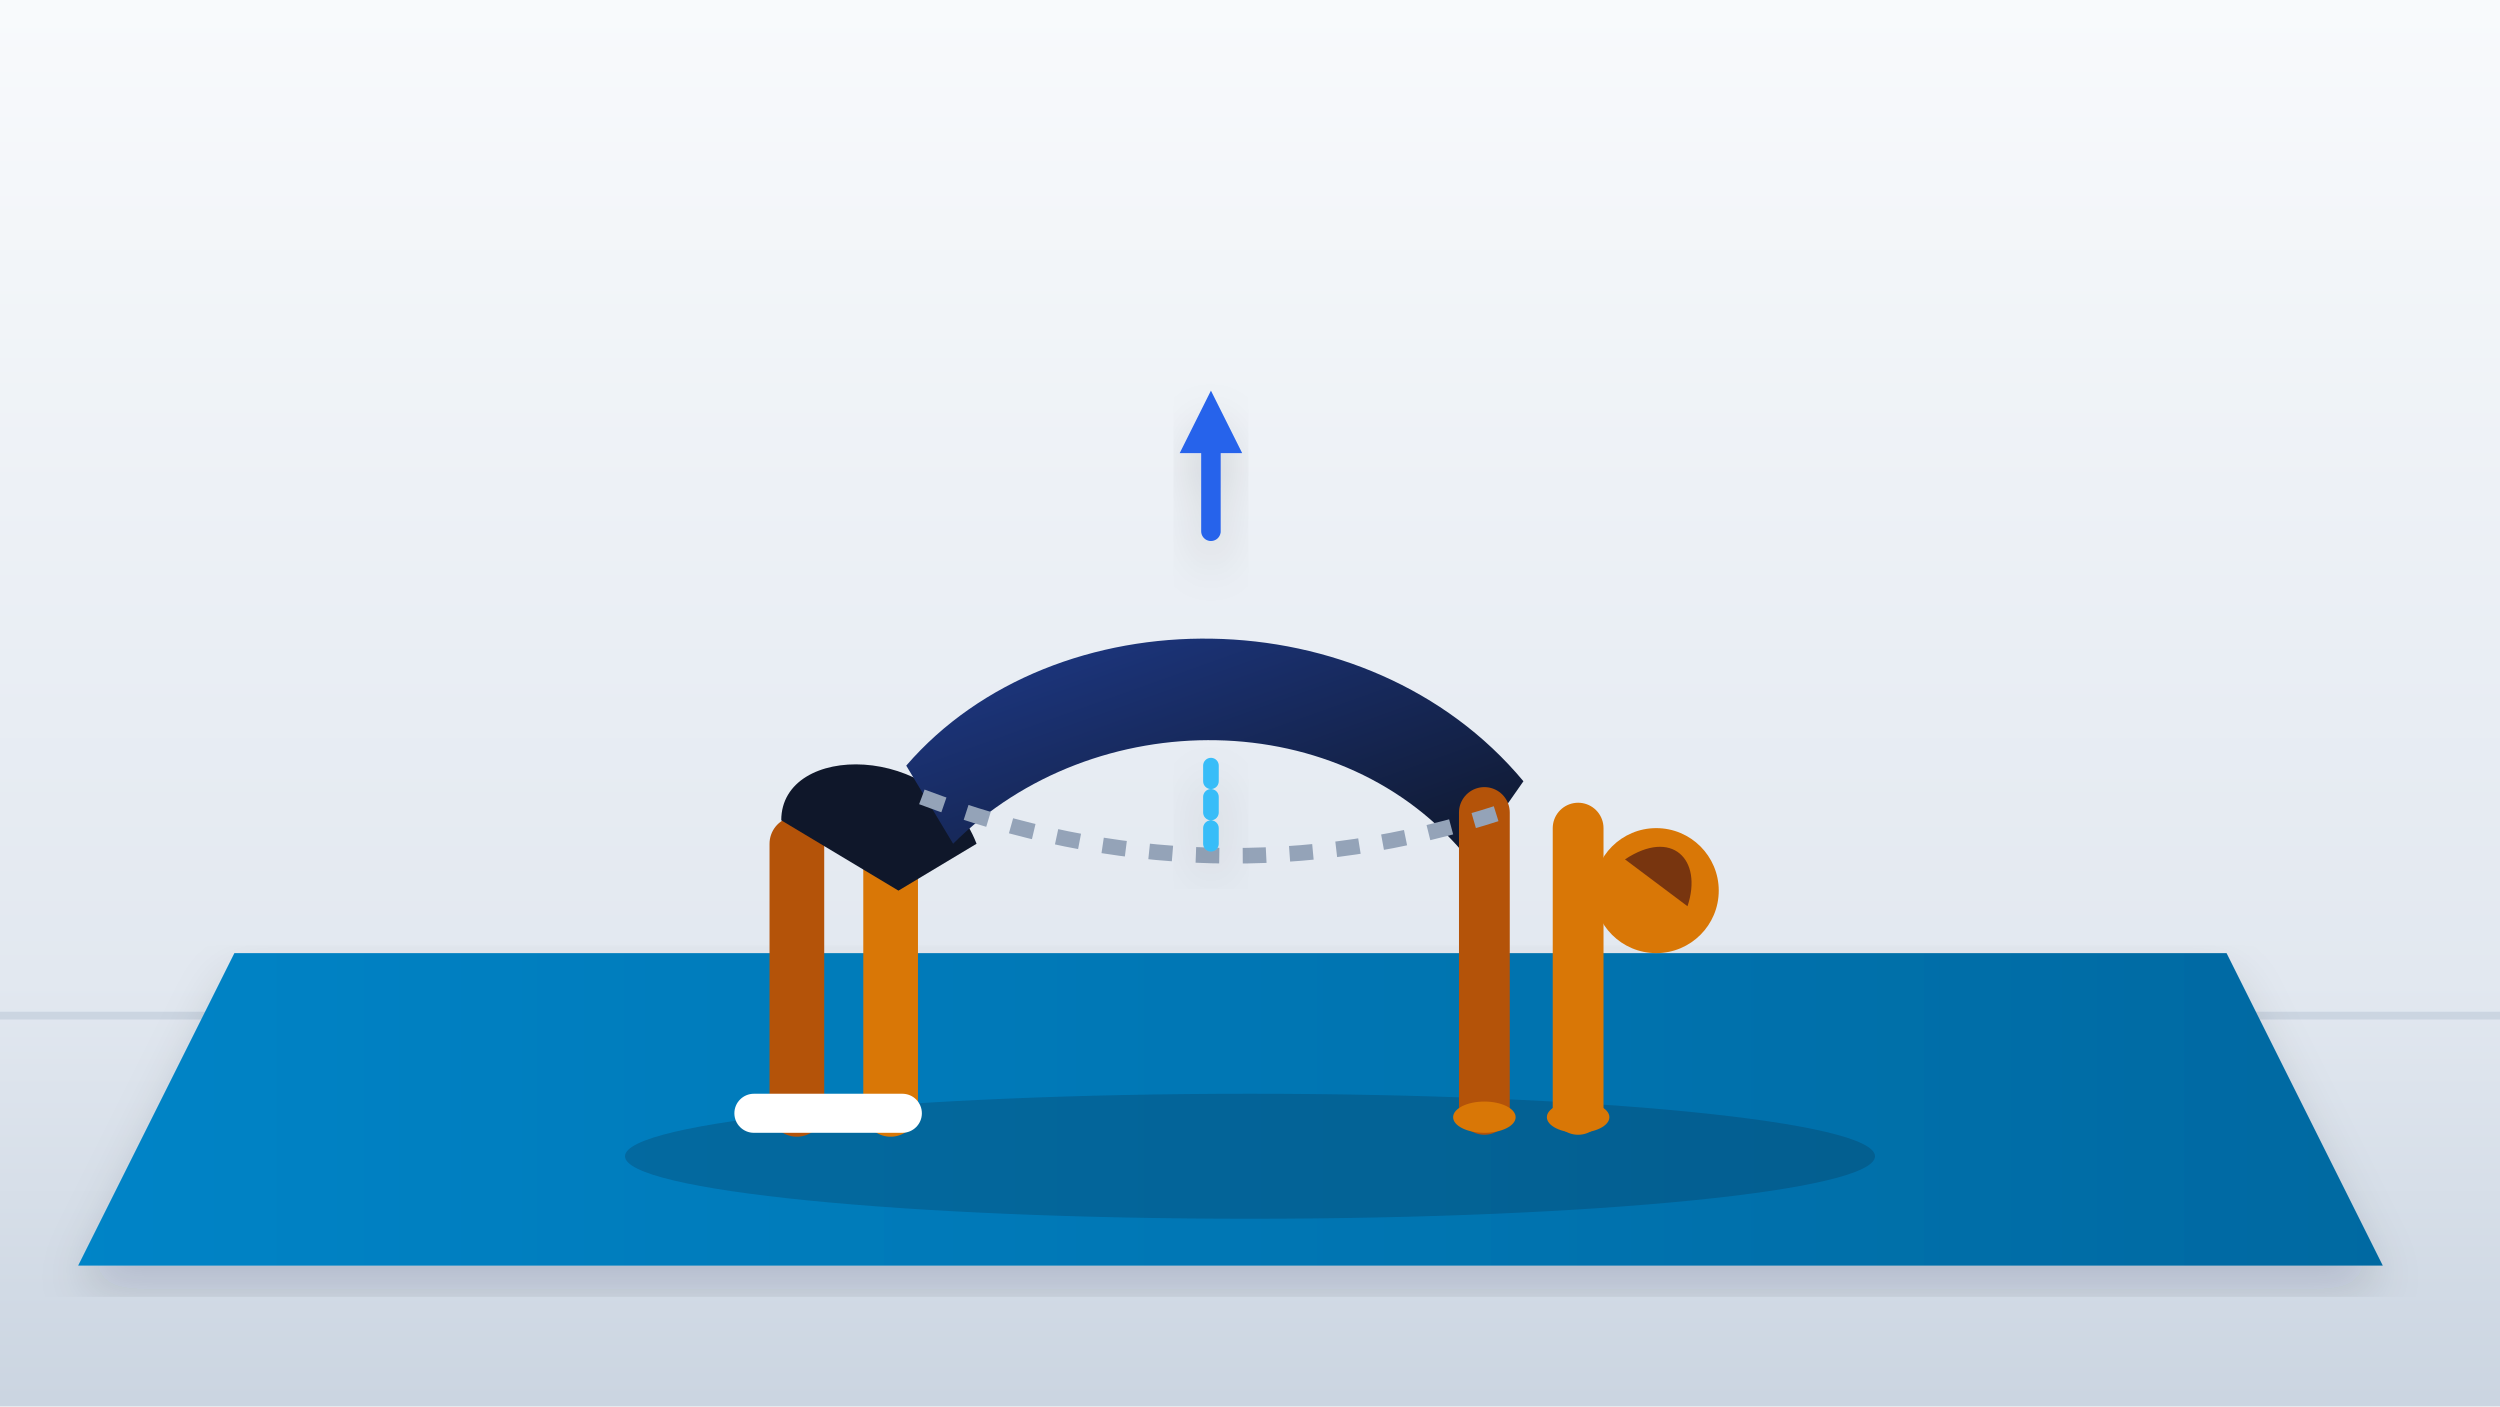
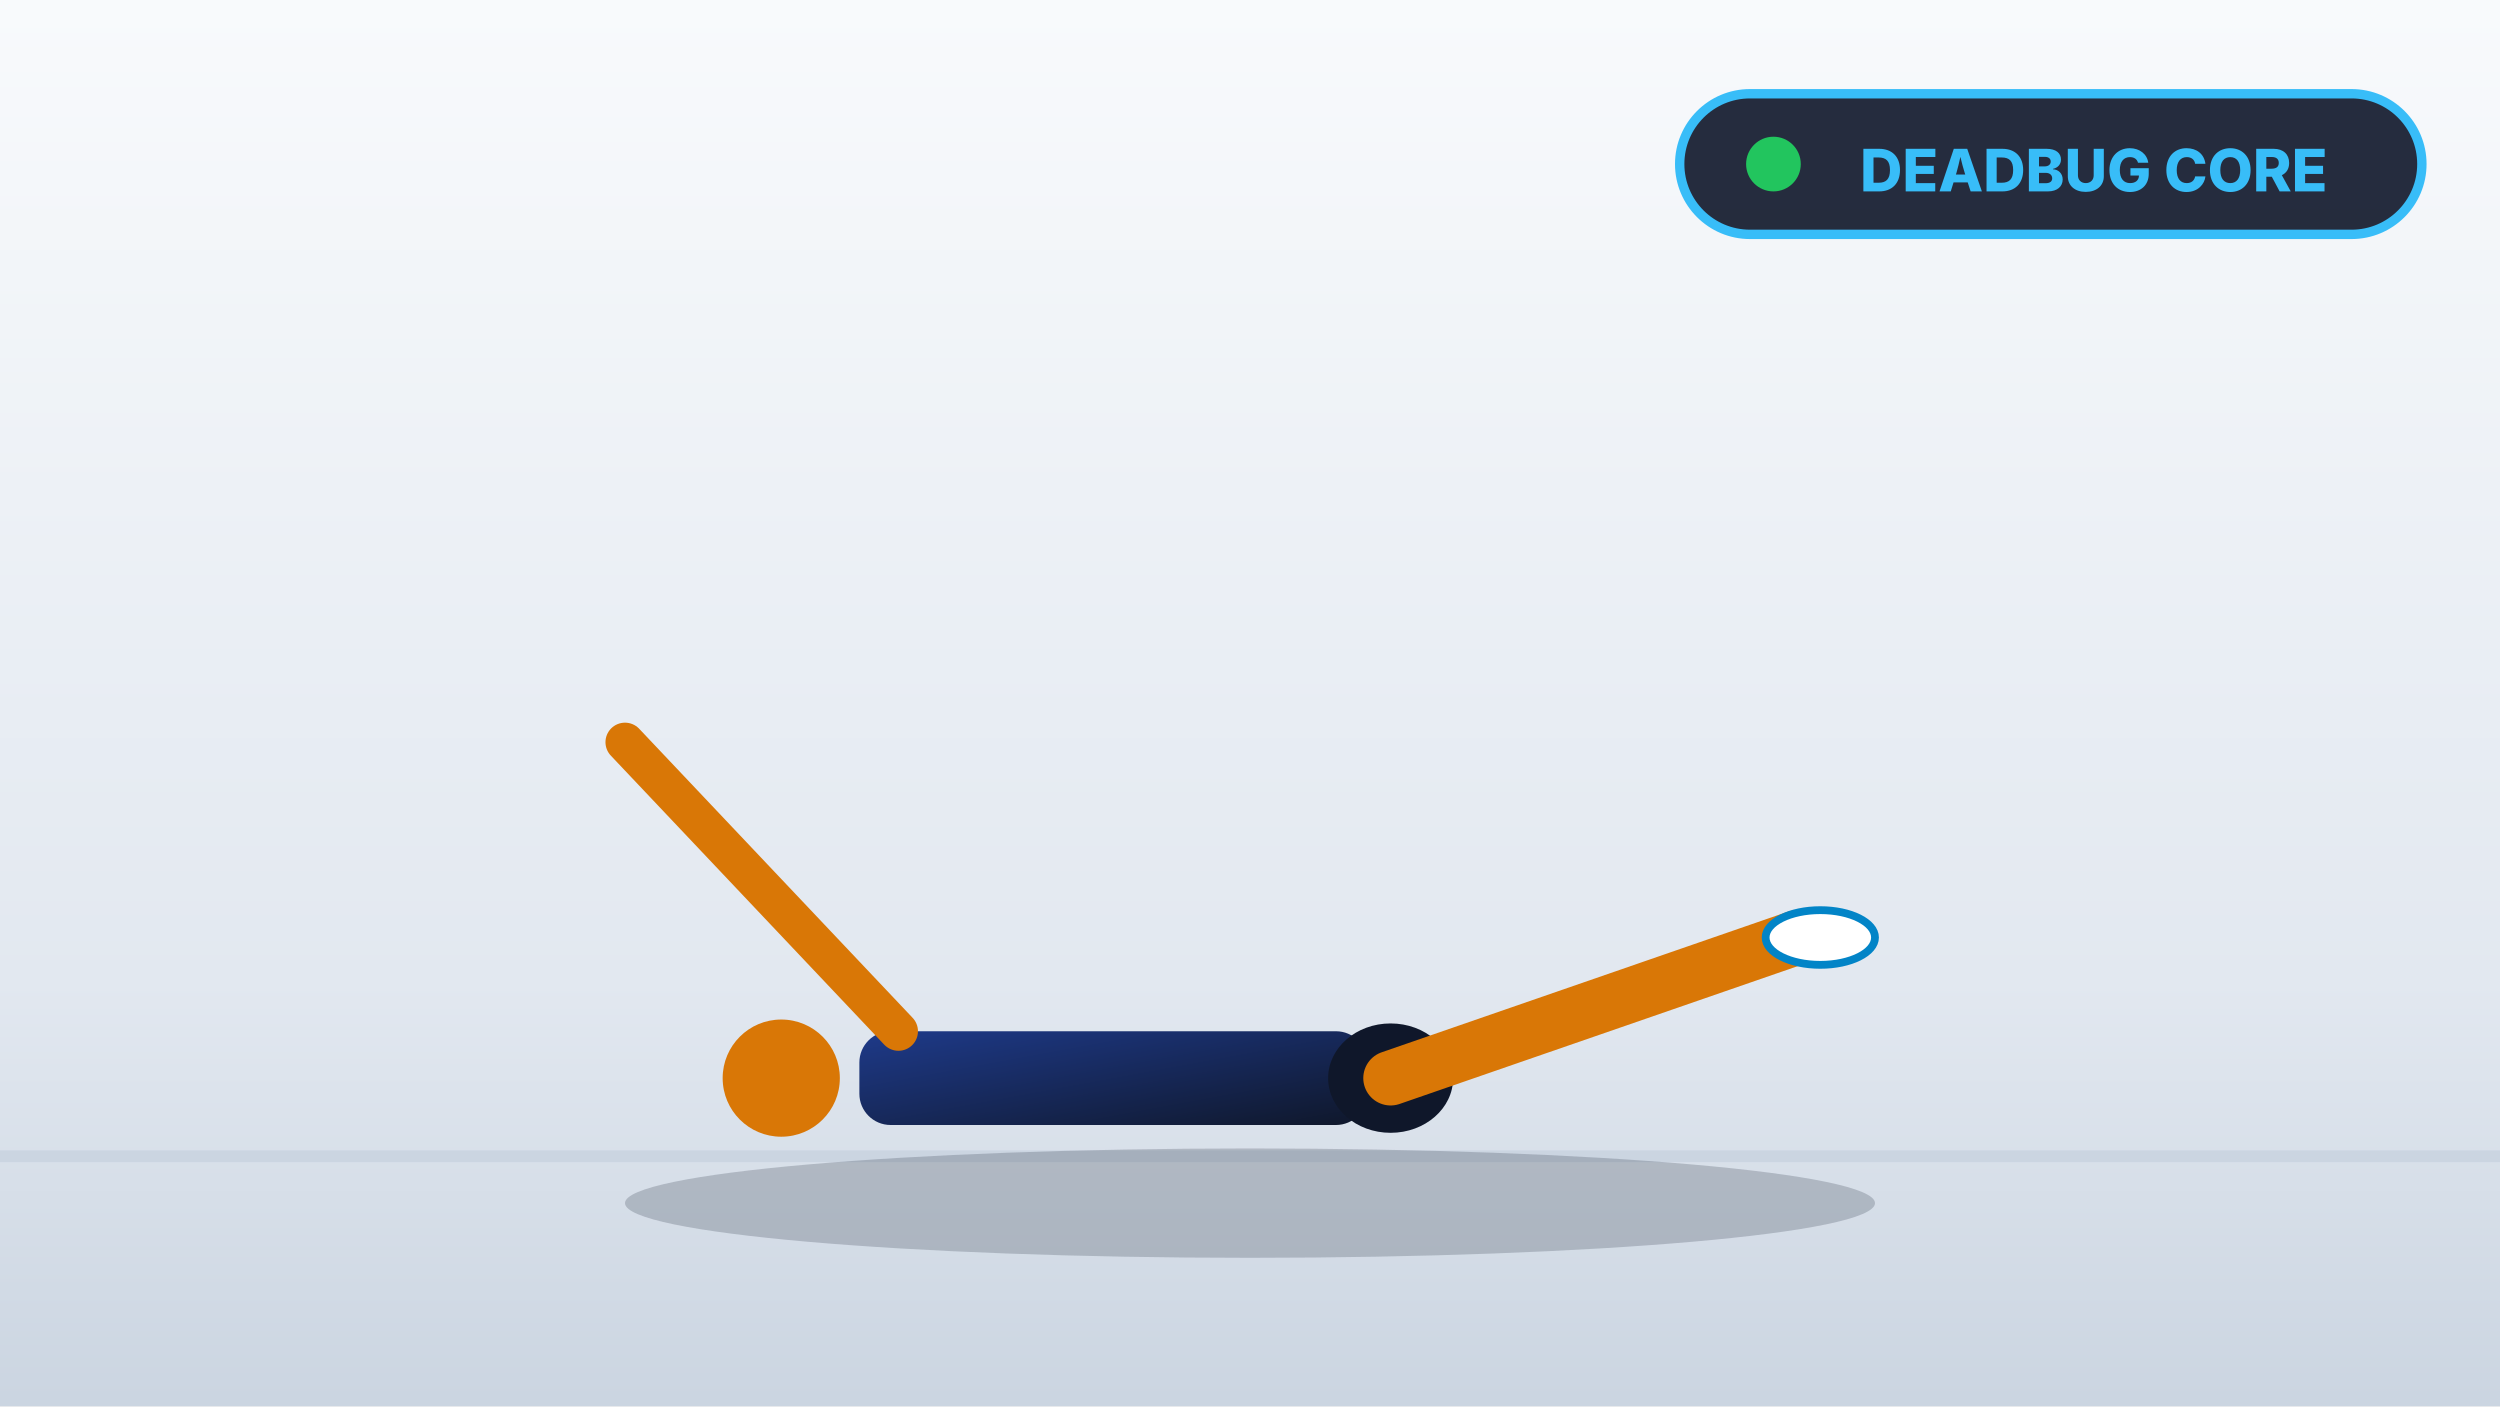
<svg xmlns="http://www.w3.org/2000/svg" viewBox="0 0 320 180" width="100%" height="100%" preserveAspectRatio="xMidYMid meet">
  <defs>
    <linearGradient id="gymFloor" x1="0" y1="0" x2="0" y2="1">
      <stop offset="0%" stop-color="#f8fafc" />
      <stop offset="70%" stop-color="#e2e8f0" />
      <stop offset="100%" stop-color="#cbd5e1" />
    </linearGradient>
-     <linearGradient id="matGrad" x1="0" y1="0" x2="1" y2="0">
-       <stop offset="0%" stop-color="#0284c7" />
-       <stop offset="100%" stop-color="#0369a1" />
+     <linearGradient id="poleGrad" x1="0" y1="0" x2="1" y2="0">
+       <stop offset="0%" stop-color="#1e293b" />
+       <stop offset="100%" stop-color="#475569" />
+     </linearGradient>
+     <linearGradient id="machGrad" x1="0" y1="0" x2="1" y2="0">
+       <stop offset="0%" stop-color="#1e293b" />
+       <stop offset="100%" stop-color="#334155" />
    </linearGradient>
    <linearGradient id="kitGrad" x1="0" y1="0" x2="1" y2="1">
      <stop offset="0%" stop-color="#1e3a8a" />
      <stop offset="100%" stop-color="#0f172a" />
    </linearGradient>
    <filter id="dropShadow" x="-10%" y="-10%" width="120%" height="120%">
-       <feDropShadow dx="0" dy="3" stdDeviation="3" flood-color="#0f172a" flood-opacity="0.15" />
+       <feDropShadow dx="0" dy="3" stdDeviation="3" flood-color="#0f172a" flood-opacity="0.16" />
+     </filter>
+     <filter id="glowCyan" x="-20%" y="-20%" width="140%" height="140%">
+       <feGaussianBlur stdDeviation="3" result="blur" />
+       <feMerge>
+         <feMergeNode in="blur" />
+         <feMergeNode in="SourceGraphic" />
+       </feMerge>
    </filter>
  </defs>
  <rect width="320" height="180" fill="url(#gymFloor)" />
-   <line x1="0" y1="130" x2="320" y2="130" stroke="#cbd5e1" stroke-width="1" />
-   <polygon points="30,122 285,122 305,162 10,162" fill="url(#matGrad)" filter="url(#dropShadow)" />
-   <ellipse cx="160" cy="148" rx="80" ry="8" fill="#0f172a" opacity="0.2" />
-   <line x1="102" y1="108" x2="102" y2="142" stroke="#b45309" stroke-width="7" stroke-linecap="round" />
-   <line x1="114" y1="110" x2="114" y2="142" stroke="#d97706" stroke-width="7" stroke-linecap="round" />
-   <rect x="94" y="140" width="24" height="5" rx="2.5" fill="#ffffff" />
-   <path d="M100,105 C100,95 120,95 125,108 L115,114 Z" fill="#0f172a" />
-   <path d="M116,98 C135,76 175,76 195,100 L188,110 C172,90 140,90 122,108 Z" fill="url(#kitGrad)" />
-   <line x1="190" y1="104" x2="190" y2="142" stroke="#b45309" stroke-width="6.5" stroke-linecap="round" />
-   <line x1="202" y1="106" x2="202" y2="142" stroke="#d97706" stroke-width="6.5" stroke-linecap="round" />
-   <ellipse cx="190" cy="143" rx="4" ry="2" fill="#d97706" />
-   <ellipse cx="202" cy="143" rx="4" ry="2" fill="#d97706" />
-   <circle cx="212" cy="114" r="8" fill="#d97706" />
-   <path d="M208,110 C214,106 218,110 216,116 Z" fill="#78350f" />
-   <path d="M118,102 Q155,116 192,104" stroke="#94a3b8" stroke-width="2" stroke-dasharray="3,3" fill="none" />
-   <g filter="url(#dropShadow)">
-     <path d="M155,68 L155,56" stroke="#2563eb" stroke-width="2.5" stroke-linecap="round" />
-     <polygon points="151,58 155,50 159,58" fill="#2563eb" />
-     <path d="M155,98 L155,108" stroke="#38bdf8" stroke-width="2" stroke-linecap="round" stroke-dasharray="2,2" />
+   <line x1="0" y1="148" x2="320" y2="148" stroke="#cbd5e1" stroke-width="1.5" />
+   <ellipse cx="160" cy="154" rx="80" ry="7" fill="#0f172a" opacity="0.2" />
+   <rect x="110" y="132" width="65" height="12" rx="4" fill="url(#kitGrad)" />
+   <circle cx="100" cy="138" r="7.5" fill="#d97706" />
+   <ellipse cx="178" cy="138" rx="8" ry="7" fill="#0f172a" />
+   <g>
+     <animateTransform attributeName="transform" type="rotate" values="0 178 138; 35 178 138; 35 178 138; 0 178 138" keyTimes="0; 0.45; 0.65; 1" dur="2.8s" repeatCount="indefinite" />
+     <line x1="178" y1="138" x2="230" y2="120" stroke="#d97706" stroke-width="7" stroke-linecap="round" />
+     <ellipse cx="233" cy="120" rx="7" ry="3.5" fill="#ffffff" stroke="#0284c7" />
+   </g>
+   <g>
+     <animateTransform attributeName="transform" type="rotate" values="0 115 132; -40 115 132; -40 115 132; 0 115 132" keyTimes="0; 0.45; 0.65; 1" dur="2.8s" repeatCount="indefinite" />
+     <line x1="115" y1="132" x2="80" y2="95" stroke="#d97706" stroke-width="5" stroke-linecap="round" />
+   </g>
+   <g transform="translate(215, 12)">
+     <rect x="0" y="0" width="95" height="18" rx="9" fill="#0f172a" fill-opacity="0.9" stroke="#38bdf8" stroke-width="1.2" />
+     <circle cx="12" cy="9" r="3.5" fill="#22c55e">
+       <animate attributeName="opacity" values="1; 0.2; 1" dur="1.1s" repeatCount="indefinite" />
+     </circle>
+     <text x="53" y="12.5" fill="#38bdf8" font-size="7.5" font-family="-apple-system, sans-serif" font-weight="800" text-anchor="middle">DEADBUG CORE</text>
  </g>
</svg>
